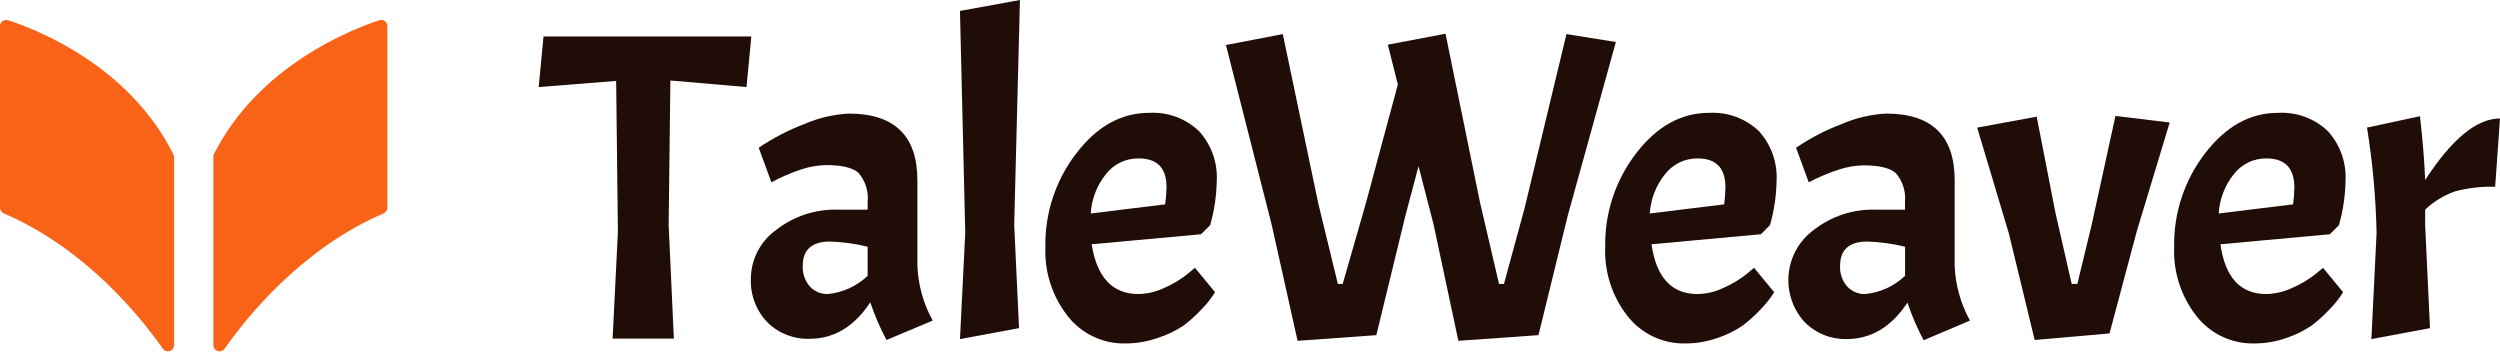
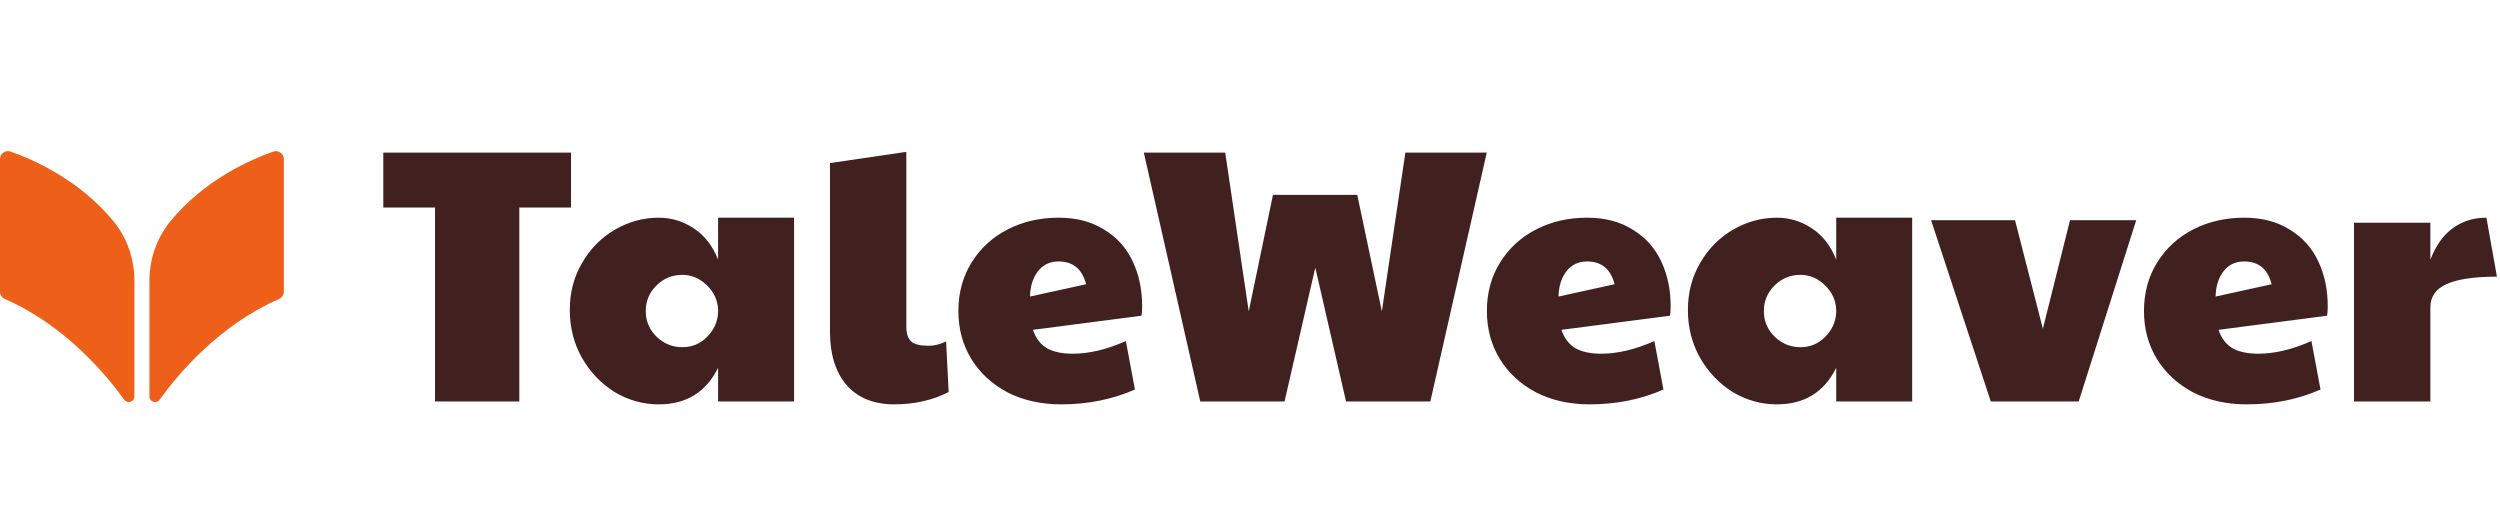
- <svg xmlns="http://www.w3.org/2000/svg" viewBox="0 0 274.28 38.54">
-   <defs>
-     <style>.cls-1{fill:#200d08;}.cls-2{fill:#f96317;}</style>
-   </defs>
-   <g id="Layer_2" data-name="Layer 2">
-     <g id="Layer_1-2" data-name="Layer 1">
-       <path class="cls-1" d="M59.1,9.55,59.63,4h22.8L81.9,9.55l-8.35-.72-.19,15.84.57,12.48H67.21l.58-11.66L67.6,8.88Z" />
-       <path class="cls-1" d="M84.18,35.35a6.54,6.54,0,0,1-1.8-4.85,6.63,6.63,0,0,1,2.78-5.28A10.53,10.53,0,0,1,91.93,23h3.26v-.81a4.25,4.25,0,0,0-1-3.22c-.64-.58-1.84-.86-3.6-.86a9.39,9.39,0,0,0-2.61.45A21.21,21.21,0,0,0,84.63,20l-1.39-3.79a24.21,24.21,0,0,1,5-2.6,14.25,14.25,0,0,1,4.87-1.15q7.53,0,7.54,7.3v9.41a13.49,13.49,0,0,0,1.68,6L97.26,37.3a27.3,27.3,0,0,1-1.78-4.13q-2.64,4-6.67,4A6.26,6.26,0,0,1,84.18,35.35Zm6.65-3.09a7.34,7.34,0,0,0,4.36-2V27.07a19.72,19.72,0,0,0-4.12-.57c-2,0-3,.89-3,2.68a3.21,3.21,0,0,0,.77,2.24A2.6,2.6,0,0,0,90.83,32.26Z" />
-       <path class="cls-1" d="M111.9,0l-.63,24.67L111.8,36l-6.48,1.2.58-11.66L105.32,1.2Z" />
-       <path class="cls-1" d="M124.91,32.26a6.88,6.88,0,0,0,2.92-.72,11,11,0,0,0,2.4-1.44l.87-.72,2.21,2.68a10.87,10.87,0,0,1-1.49,1.88,15.13,15.13,0,0,1-2,1.8A11.1,11.1,0,0,1,127,37.08a10.51,10.51,0,0,1-3.53.6,7.83,7.83,0,0,1-6.33-3,11.55,11.55,0,0,1-2.45-7.61,16.35,16.35,0,0,1,3.41-10.27q3.4-4.43,8-4.42a7.3,7.3,0,0,1,5.44,2,7.5,7.5,0,0,1,1.95,5.52,18.76,18.76,0,0,1-.72,4.8l-1,1-12,1.1Q120.63,32.26,124.91,32.26Zm0-14.88a4.47,4.47,0,0,0-3.56,1.7,7.61,7.61,0,0,0-1.68,4.34l8.16-1a14.17,14.17,0,0,0,.15-1.83C128,18.45,127,17.38,124.91,17.38Z" />
-       <path class="cls-1" d="M164.46,31.15H165l2.25-8.25,4.61-19.16,5.42.87L172,23.66l-3.21,13.11-8.79.62-2.73-12.81-1.64-6.34-1.44,5.42L151,36.77l-8.64.62L139.5,24.58l-5-19.64,6.24-1.2,3.88,18.53,2.16,8.88h.53l2.55-8.88,3.5-13-1.1-4.37,6.33-1.2,3.79,18.53Z" />
-       <path class="cls-1" d="M186.25,32.26a6.93,6.93,0,0,0,2.93-.72,11.46,11.46,0,0,0,2.4-1.44l.86-.72,2.21,2.68a10.87,10.87,0,0,1-1.49,1.88,15.13,15.13,0,0,1-2,1.8,11.19,11.19,0,0,1-2.73,1.34,10.6,10.6,0,0,1-3.53.6,7.85,7.85,0,0,1-6.34-3,11.55,11.55,0,0,1-2.45-7.61,16.35,16.35,0,0,1,3.41-10.27q3.41-4.43,8-4.42a7.34,7.34,0,0,1,5.45,2,7.53,7.53,0,0,1,1.94,5.52,18.76,18.76,0,0,1-.72,4.8l-1,1-12,1.1C181.71,30.45,183.4,32.26,186.25,32.26Zm0-14.88a4.45,4.45,0,0,0-3.55,1.7A7.61,7.61,0,0,0,181,23.42l8.16-1a15.89,15.89,0,0,0,.14-1.83Q189.32,17.38,186.25,17.38Z" />
-       <path class="cls-1" d="M198,35.35a6.83,6.83,0,0,1,1-10.13A10.51,10.51,0,0,1,205.74,23H209v-.81A4.25,4.25,0,0,0,208,19c-.64-.58-1.84-.86-3.6-.86a9.28,9.28,0,0,0-2.61.45A21.21,21.21,0,0,0,198.44,20l-1.39-3.79a24,24,0,0,1,5-2.6,14.2,14.2,0,0,1,4.87-1.15q7.53,0,7.53,7.3v9.41a13.49,13.49,0,0,0,1.68,6l-5.08,2.16a26.32,26.32,0,0,1-1.78-4.13q-2.64,4-6.67,4A6.26,6.26,0,0,1,198,35.35Zm6.64-3.09a7.36,7.36,0,0,0,4.37-2V27.07a19.8,19.8,0,0,0-4.13-.57c-2,0-3,.89-3,2.68a3.16,3.16,0,0,0,.77,2.24A2.59,2.59,0,0,0,204.63,32.26Z" />
-       <path class="cls-1" d="M227.29,31.15h.62l1.59-6.57,2.59-11.86,5.95.72-3.6,11.9-3,11.24-8.21.72-2.83-11.67L216.92,14l6.53-1.2,2.06,10.56Z" />
-       <path class="cls-1" d="M248.65,32.26a6.93,6.93,0,0,0,2.93-.72A11.46,11.46,0,0,0,254,30.1l.86-.72,2.21,2.68a10.87,10.87,0,0,1-1.49,1.88,15.13,15.13,0,0,1-2,1.8,11.1,11.1,0,0,1-2.74,1.34,10.5,10.5,0,0,1-3.52.6,7.84,7.84,0,0,1-6.34-3,11.55,11.55,0,0,1-2.45-7.61,16.35,16.35,0,0,1,3.41-10.27q3.41-4.43,8-4.42a7.34,7.34,0,0,1,5.45,2,7.53,7.53,0,0,1,1.94,5.52,18.76,18.76,0,0,1-.72,4.8l-1,1-12,1.1Q244.37,32.26,248.65,32.26Zm0-14.88a4.45,4.45,0,0,0-3.55,1.7,7.61,7.61,0,0,0-1.68,4.34l8.16-1a15.89,15.89,0,0,0,.14-1.83Q251.72,17.38,248.65,17.38Z" />
-       <path class="cls-1" d="M259.69,14l5.81-1.25c.28,2.46.48,4.8.57,7Q270.44,13,274.28,13l-.53,7.49a15.47,15.47,0,0,0-4.39.5,9.34,9.34,0,0,0-3.29,2v1.73L266.6,36l-6.43,1.2.57-11.66A84,84,0,0,0,259.69,14Z" />
-       <path class="cls-2" d="M23.41,17.21V37.86a.68.68,0,0,0,1.24.39c2.45-3.5,8.48-11,17.44-14.84a.68.68,0,0,0,.41-.62V2.87a.67.67,0,0,0-.88-.65c-3.06,1-13.27,5-18.14,14.67A.71.71,0,0,0,23.41,17.21Z" />
-       <path class="cls-2" d="M19.1,17.21V37.86a.68.68,0,0,1-1.24.39c-2.45-3.5-8.48-11-17.45-14.84A.68.68,0,0,1,0,22.79V2.87a.68.68,0,0,1,.89-.65C4,3.22,14.15,7.19,19,16.89A.72.72,0,0,1,19.1,17.21Z" />
-     </g>
-   </g>
+ <svg xmlns="http://www.w3.org/2000/svg" width="1096" height="221" viewBox="0 0 1096 221" fill="none">
+   <path d="M65.508 123.198V173.815C65.508 176.204 68.587 177.17 69.981 175.237C77.851 164.288 95.87 142.625 122.311 131.082C123.595 130.516 124.437 129.273 124.437 127.892V69.75C124.437 67.347 122.048 65.663 119.77 66.464C110.533 69.695 89.532 78.669 74.51 97.24C68.573 104.572 65.508 113.795 65.508 123.198Z" fill="#EE601A" />
+   <path d="M58.929 123.198V173.815C58.929 176.204 55.85 177.17 54.456 175.237C46.586 164.288 28.567 142.625 2.126 131.082C0.842 130.516 0 129.273 0 127.878V69.75C0 67.347 2.389 65.663 4.667 66.464C13.904 69.695 34.905 78.669 49.927 97.24C55.864 104.572 58.929 113.795 58.929 123.198Z" fill="#EE601A" />
+   <path d="M190.715 90.995H168.036V66.889H250.345V90.995H227.666V176H190.715V90.995ZM288.808 177.269C281.936 177.269 275.487 175.471 269.46 171.877C263.539 168.176 258.782 163.207 255.187 156.969C251.592 150.625 249.795 143.594 249.795 135.876C249.795 128.264 251.592 121.392 255.187 115.259C258.782 109.021 263.592 104.158 269.619 100.669C275.645 97.18 282.042 95.436 288.808 95.436C294.306 95.436 299.381 96.969 304.033 100.035C308.791 103.101 312.386 107.7 314.817 113.832V95.436H348.122V176H314.817V161.251C309.531 171.929 300.861 177.269 288.808 177.269ZM299.117 152.211C303.346 152.211 306.941 150.731 309.901 147.771C312.967 144.705 314.606 141.11 314.817 136.986V135.718C314.606 131.489 312.914 127.894 309.742 124.933C306.676 121.973 303.135 120.493 299.117 120.493C294.676 120.493 290.87 122.079 287.698 125.251C284.632 128.317 283.099 132.017 283.099 136.352C283.099 140.793 284.685 144.546 287.857 147.612C291.029 150.678 294.782 152.211 299.117 152.211ZM392.097 177.269C383.111 177.269 376.132 174.467 371.163 168.863C366.3 163.154 363.868 155.383 363.868 145.55V71.488L397.331 66.572V143.172C397.331 146.132 398.018 148.299 399.393 149.674C400.873 150.943 403.41 151.577 407.005 151.577C409.648 151.577 412.239 150.943 414.776 149.674L415.886 171.877C408.802 175.471 400.873 177.269 392.097 177.269ZM465.197 177.269C456.422 177.269 448.598 175.524 441.725 172.035C434.959 168.44 429.672 163.577 425.866 157.445C422.06 151.207 420.157 144.176 420.157 136.352C420.157 128.317 422.113 121.18 426.025 114.942C429.937 108.704 435.223 103.894 441.884 100.51C448.545 97.127 455.946 95.436 464.087 95.436C471.911 95.436 478.572 97.18 484.069 100.669C489.673 104.052 493.849 108.704 496.598 114.625C499.347 120.44 500.721 126.995 500.721 134.29C500.721 136.194 500.616 137.568 500.404 138.414L452.827 144.599C454.096 148.299 456.157 150.995 459.012 152.687C461.867 154.273 465.62 155.066 470.272 155.066C477.461 155.066 485.232 153.216 493.585 149.515L497.55 170.766C487.717 175.101 476.933 177.269 465.197 177.269ZM476.14 124.616C474.448 117.955 470.43 114.625 464.087 114.625C460.281 114.625 457.267 116.052 455.047 118.907C452.827 121.762 451.664 125.462 451.558 130.008L476.14 124.616ZM501.451 66.889H537.134L547.443 136.511L558.068 85.444H595.02L605.805 136.511L616.113 66.889H651.796L627.056 176H590.104L576.624 117.321L563.143 176H526.192L501.451 66.889ZM696.889 177.269C688.114 177.269 680.29 175.524 673.418 172.035C666.651 168.44 661.365 163.577 657.559 157.445C653.752 151.207 651.849 144.176 651.849 136.352C651.849 128.317 653.805 121.18 657.717 114.942C661.629 108.704 666.916 103.894 673.576 100.51C680.237 97.127 687.638 95.436 695.779 95.436C703.603 95.436 710.264 97.18 715.762 100.669C721.365 104.052 725.542 108.704 728.291 114.625C731.039 120.44 732.414 126.995 732.414 134.29C732.414 136.194 732.308 137.568 732.097 138.414L684.519 144.599C685.788 148.299 687.85 150.995 690.704 152.687C693.559 154.273 697.312 155.066 701.964 155.066C709.154 155.066 716.925 153.216 725.277 149.515L729.242 170.766C719.409 175.101 708.625 177.269 696.889 177.269ZM707.832 124.616C706.141 117.955 702.123 114.625 695.779 114.625C691.973 114.625 688.96 116.052 686.74 118.907C684.519 121.762 683.356 125.462 683.251 130.008L707.832 124.616ZM778.987 177.269C772.114 177.269 765.665 175.471 759.638 171.877C753.718 168.176 748.96 163.207 745.365 156.969C741.77 150.625 739.973 143.594 739.973 135.876C739.973 128.264 741.77 121.392 745.365 115.259C748.96 109.021 753.771 104.158 759.797 100.669C765.823 97.18 772.22 95.436 778.987 95.436C784.484 95.436 789.559 96.969 794.211 100.035C798.969 103.101 802.564 107.7 804.996 113.832V95.436H838.3V176H804.996V161.251C799.709 171.929 791.04 177.269 778.987 177.269ZM789.295 152.211C793.524 152.211 797.119 150.731 800.079 147.771C803.145 144.705 804.784 141.11 804.996 136.986V135.718C804.784 131.489 803.092 127.894 799.921 124.933C796.855 121.973 793.313 120.493 789.295 120.493C784.854 120.493 781.048 122.079 777.876 125.251C774.81 128.317 773.277 132.017 773.277 136.352C773.277 140.793 774.863 144.546 778.035 147.612C781.207 150.678 784.96 152.211 789.295 152.211ZM846.592 96.546H883.386L895.597 144.123L907.492 96.546H936.514L911.298 176H872.76L846.592 96.546ZM984.956 177.269C976.181 177.269 968.357 175.524 961.485 172.035C954.718 168.44 949.432 163.577 945.626 157.445C941.819 151.207 939.916 144.176 939.916 136.352C939.916 128.317 941.872 121.18 945.784 114.942C949.696 108.704 954.982 103.894 961.643 100.51C968.304 97.127 975.705 95.436 983.846 95.436C991.67 95.436 998.331 97.18 1003.83 100.669C1009.43 104.052 1013.61 108.704 1016.36 114.625C1019.11 120.44 1020.48 126.995 1020.48 134.29C1020.48 136.194 1020.38 137.568 1020.16 138.414L972.586 144.599C973.855 148.299 975.917 150.995 978.771 152.687C981.626 154.273 985.379 155.066 990.031 155.066C997.221 155.066 1004.99 153.216 1013.34 149.515L1017.31 170.766C1007.48 175.101 996.692 177.269 984.956 177.269ZM995.899 124.616C994.207 117.955 990.19 114.625 983.846 114.625C980.04 114.625 977.027 116.052 974.806 118.907C972.586 121.762 971.423 125.462 971.317 130.008L995.899 124.616ZM1032 97.656H1065.47V113.832C1067.9 107.594 1071.18 102.995 1075.3 100.035C1079.53 96.969 1084.45 95.436 1090.05 95.436L1094.65 121.286C1084.6 121.286 1077.2 122.396 1072.45 124.616C1067.79 126.731 1065.47 130.114 1065.47 134.766V176H1032V97.656Z" fill="#40211F" />
</svg>
